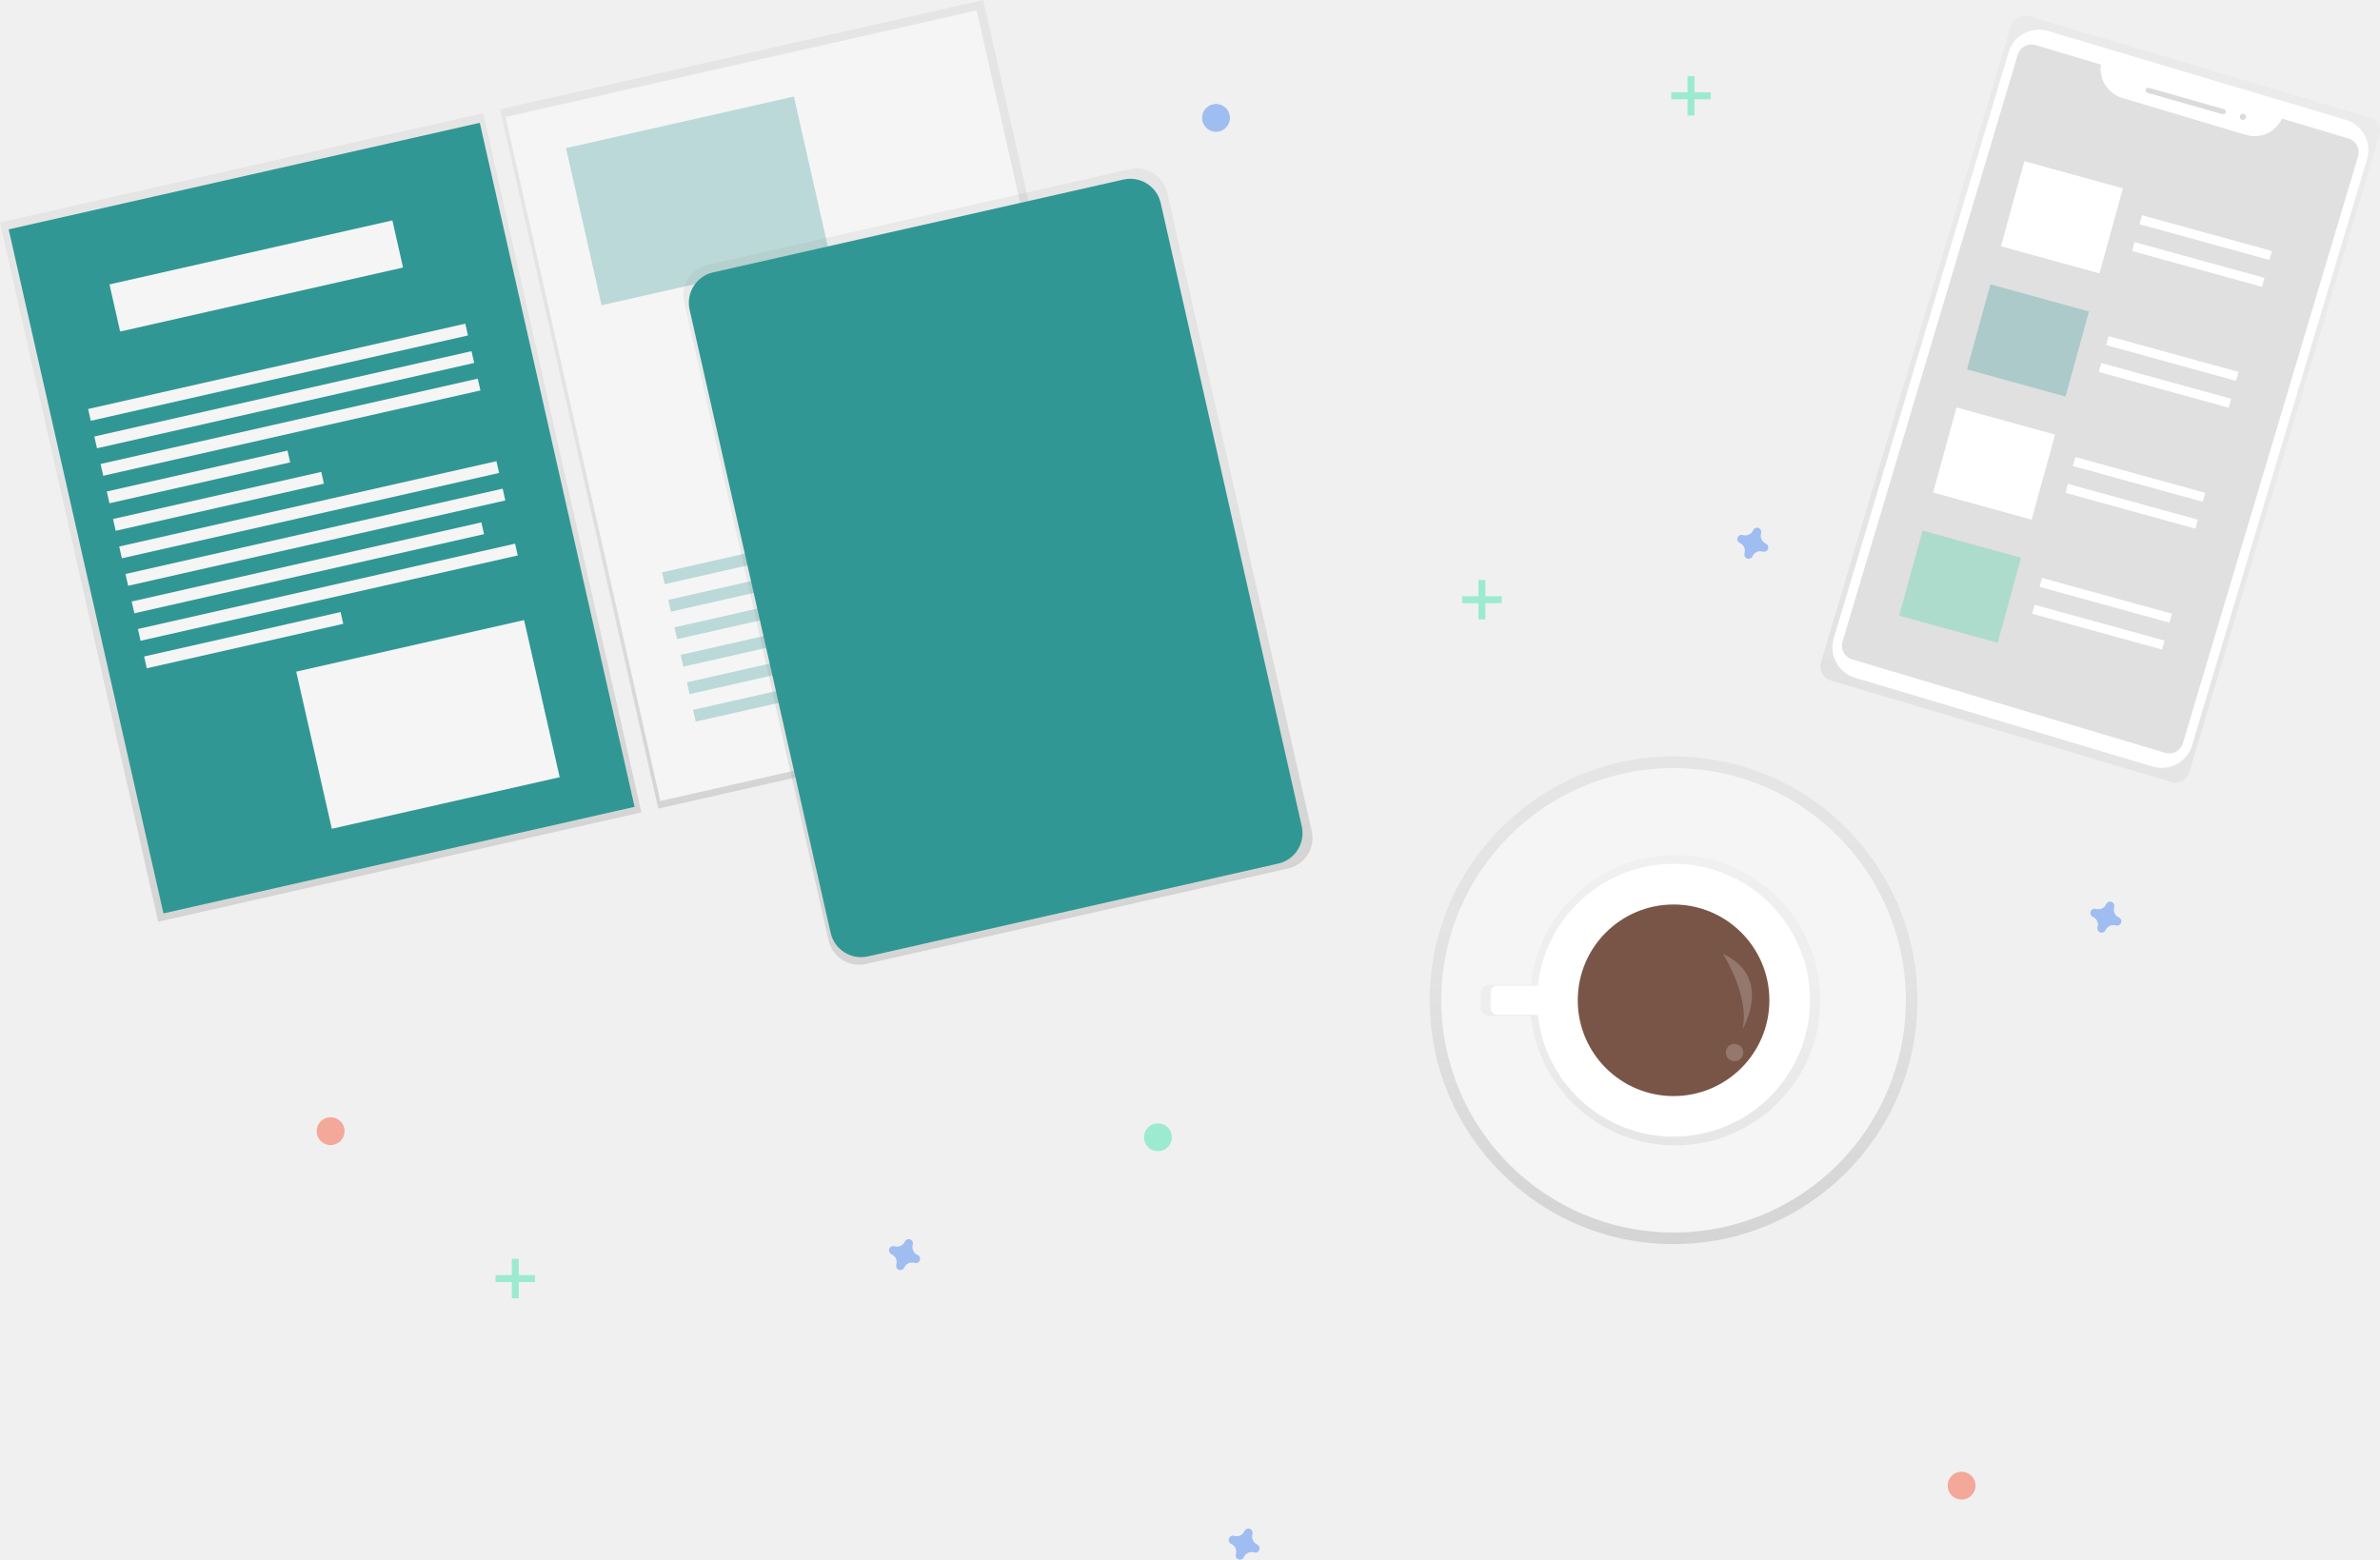
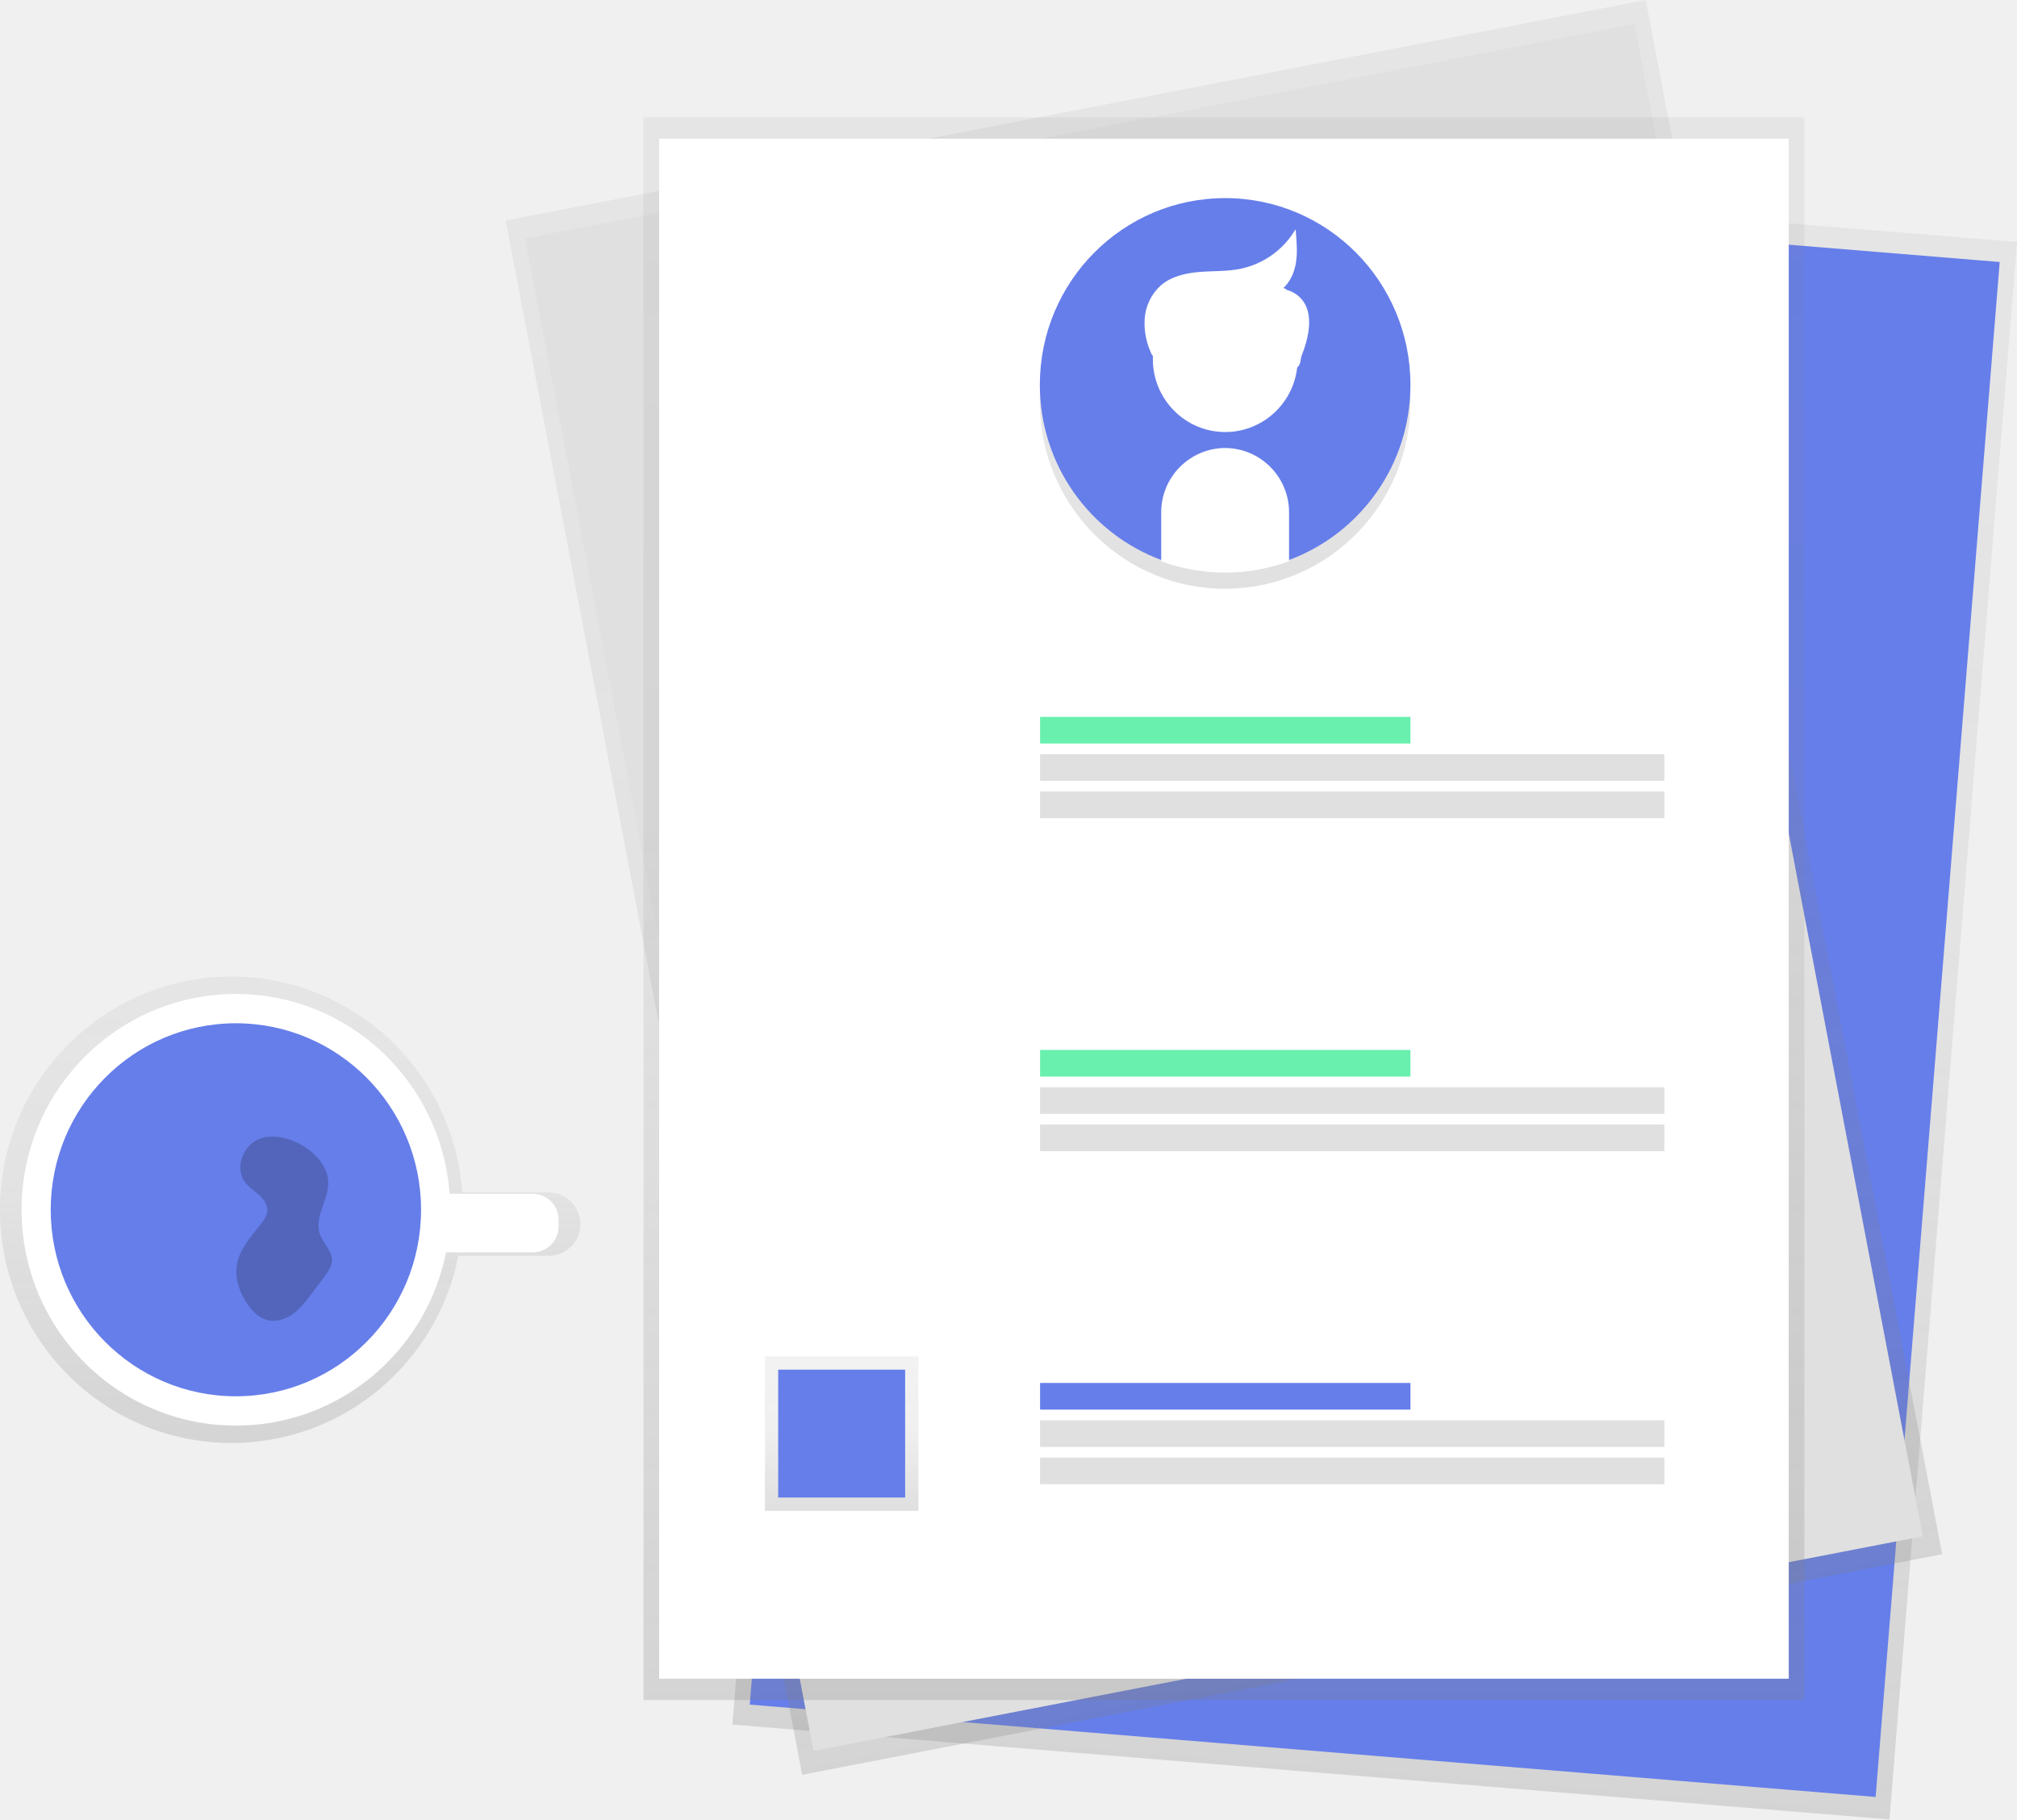
- <svg xmlns="http://www.w3.org/2000/svg" xmlns:xlink="http://www.w3.org/1999/xlink" id="e66d77ca-31e8-442d-a5de-b801817c4280" data-name="Layer 1" width="1024.7" height="671.65" viewBox="0 0 1024.7 671.65">
+ <svg xmlns="http://www.w3.org/2000/svg" xmlns:xlink="http://www.w3.org/1999/xlink" id="062a65d4-6310-416e-8fb8-777315adf84b" data-name="Layer 1" width="853.53" height="770" viewBox="0 0 853.53 770">
  <defs>
-     <linearGradient id="a374d817-ded2-4154-8f0a-fb69bb0241af" x1="720.55" y1="535.76" x2="720.55" y2="325.76" gradientUnits="userSpaceOnUse">
+     <linearGradient id="7db19e5e-7cc3-41df-8a16-c81cf46c1195" x1="758.38" y1="801.59" x2="758.38" y2="131.56" gradientTransform="translate(-136.27 -110.44) rotate(4.65)" gradientUnits="userSpaceOnUse">
      <stop offset="0" stop-color="gray" stop-opacity="0.25" />
      <stop offset="0.54" stop-color="gray" stop-opacity="0.12" />
      <stop offset="1" stop-color="gray" stop-opacity="0.1" />
    </linearGradient>
-     <linearGradient id="fd39efba-8078-41b8-857e-e17431406f47" x1="798.2" y1="607.44" x2="798.2" y2="482.44" xlink:href="#a374d817-ded2-4154-8f0a-fb69bb0241af" />
-     <linearGradient id="b2bf7fa1-65c2-4695-aeca-af8d6fc55ae3" x1="232.99" y1="451.99" x2="232.99" y2="143.26" gradientTransform="translate(-7.27 39.37)" xlink:href="#a374d817-ded2-4154-8f0a-fb69bb0241af" />
-     <linearGradient id="a8abeec4-29f5-4a5c-9a38-56f560b9b0a3" x1="453.72" y1="451.99" x2="453.72" y2="143.26" gradientTransform="translate(-12.71 -9.36)" xlink:href="#a374d817-ded2-4154-8f0a-fb69bb0241af" />
-     <linearGradient id="af3e6cbd-120e-45f3-bb1d-3967e91ae903" x1="512.72" y1="536.99" x2="512.72" y2="228.26" gradientTransform="translate(4.6 -24.48)" xlink:href="#a374d817-ded2-4154-8f0a-fb69bb0241af" />
-     <linearGradient id="ad46d94a-2a5e-454e-b2ea-f38dffec9c1a" x1="922.12" y1="409.21" x2="1052.98" y2="100.2" gradientTransform="translate(1246.61 -701.51) rotate(90)" xlink:href="#a374d817-ded2-4154-8f0a-fb69bb0241af" />
+     <linearGradient id="87908c47-1c47-4a2f-b745-20cb7009bb75" x1="685.97" y1="797.2" x2="685.97" y2="126.94" gradientTransform="translate(-242.89 51.18) rotate(-10.87)" xlink:href="#7db19e5e-7cc3-41df-8a16-c81cf46c1195" />
+     <linearGradient id="f482b758-09b8-4320-b57c-ecd1bdf3658e" x1="517.93" y1="719.46" x2="517.93" y2="49.68" gradientTransform="matrix(1, 0, 0, 1, 0, 0)" xlink:href="#7db19e5e-7cc3-41df-8a16-c81cf46c1195" />
+     <linearGradient id="720977dd-28dd-4cd1-b9d4-02f8d793e7ce" x1="553.48" y1="380.79" x2="559.93" y2="535.01" gradientTransform="matrix(-1, 0.01, -0.01, -1, 1253.94, 688.13)" gradientUnits="userSpaceOnUse">
+       <stop offset="0" stop-opacity="0.12" />
+       <stop offset="0.55" stop-opacity="0.09" />
+       <stop offset="1" stop-opacity="0.02" />
+     </linearGradient>
+     <linearGradient id="e8979000-d63e-4fe0-8af1-0dfdd65d3420" x1="356.17" y1="639.4" x2="356.17" y2="574" gradientTransform="matrix(1, 0, 0, 1, 0, 0)" xlink:href="#7db19e5e-7cc3-41df-8a16-c81cf46c1195" />
+     <linearGradient id="3889af47-bc7c-4009-b8ee-af9d60c73d61" x1="296" y1="675.66" x2="296" y2="478.3" gradientTransform="matrix(1, 0, 0, 1, 0, 0)" xlink:href="#7db19e5e-7cc3-41df-8a16-c81cf46c1195" />
  </defs>
-   <circle cx="720.55" cy="430.76" r="105" fill="url(#a374d817-ded2-4154-8f0a-fb69bb0241af)" />
-   <circle cx="720.55" cy="430.76" r="100" fill="#f5f5f5" />
-   <g opacity="0.5">
-     <path d="M811,482.47a62.52,62.52,0,0,0-64.27,55.82h-18a3.64,3.64,0,0,0-3.64,3.64v6a3.65,3.65,0,0,0,3.64,3.65h18A62.5,62.5,0,1,0,811,482.47Z" transform="translate(-87.65 -114.18)" fill="url(#fd39efba-8078-41b8-857e-e17431406f47)" />
-   </g>
-   <path d="M810.19,486.22a58.75,58.75,0,0,0-60.41,52.47H732.36a2.91,2.91,0,0,0-2.91,2.91v6.67a2.91,2.91,0,0,0,2.91,2.92h17.42a58.75,58.75,0,1,0,60.41-65Z" transform="translate(-87.65 -114.18)" fill="#fff" />
-   <circle cx="720.55" cy="430.76" r="41.25" fill="#795548" />
-   <path d="M829.45,524.94s11.77,18.28,8.4,32.5C837.85,557.44,851.3,535.09,829.45,524.94Z" transform="translate(-87.65 -114.18)" fill="#fff" opacity="0.2" />
-   <circle cx="746.8" cy="453.26" r="3.75" fill="#fff" opacity="0.2" />
-   <rect x="119.09" y="182.63" width="213.27" height="308.72" transform="translate(-156.47 -56.04) rotate(-12.75)" fill="url(#b2bf7fa1-65c2-4695-aeca-af8d6fc55ae3)" />
-   <rect x="334.38" y="133.91" width="213.27" height="308.72" transform="translate(-140.4 -9.72) rotate(-12.75)" fill="url(#a8abeec4-29f5-4a5c-9a38-56f560b9b0a3)" />
-   <rect x="122.15" y="186.27" width="207.97" height="302.01" transform="translate(-156.52 -55.94) rotate(-12.75)" fill="#319795" />
-   <rect x="336.06" y="137.86" width="207.97" height="302.01" transform="translate(-140.56 -9.92) rotate(-12.75)" fill="#f5f5f5" />
-   <rect x="135.55" y="222.61" width="124.88" height="20.81" transform="translate(-134.2 -64.73) rotate(-12.75)" fill="#f5f5f5" />
-   <rect x="124.12" y="271.86" width="166.5" height="5.2" transform="translate(-143.12 -61.63) rotate(-12.75)" fill="#f5f5f5" />
-   <rect x="126.8" y="283.7" width="166.5" height="5.2" transform="translate(-145.67 -60.75) rotate(-12.75)" fill="#f5f5f5" />
-   <rect x="129.48" y="295.54" width="166.5" height="5.2" transform="translate(-148.21 -59.87) rotate(-12.75)" fill="#f5f5f5" />
-   <rect x="133.23" y="316.95" width="79.78" height="5.2" transform="translate(-153.92 -68.08) rotate(-12.75)" fill="#f5f5f5" />
-   <rect x="135.76" y="327.46" width="91.92" height="5.2" transform="translate(-156.02 -65.92) rotate(-12.75)" fill="#f5f5f5" />
-   <rect x="137.52" y="331.07" width="166.5" height="5.2" transform="translate(-155.86 -57.21) rotate(-12.75)" fill="#f5f5f5" />
-   <rect x="140.2" y="342.91" width="166.5" height="5.2" transform="translate(-158.4 -56.33) rotate(-12.75)" fill="#f5f5f5" />
-   <rect x="143.03" y="356.09" width="154.36" height="5.2" transform="translate(-161.39 -56.72) rotate(-12.75)" fill="#f5f5f5" />
-   <rect x="145.56" y="366.59" width="166.5" height="5.2" transform="translate(-163.5 -54.56) rotate(-12.75)" fill="#f5f5f5" />
-   <rect x="149.22" y="387.24" width="86.72" height="5.2" transform="translate(-168.95 -62.05) rotate(-12.75)" fill="#f5f5f5" />
-   <rect x="372.13" y="350.43" width="91.92" height="5.2" transform="translate(-155.26 -13.18) rotate(-12.75)" fill="#319795" opacity="0.3" />
-   <rect x="373.89" y="354.04" width="166.5" height="5.2" transform="translate(-155.1 -4.47) rotate(-12.75)" fill="#319795" opacity="0.3" />
-   <rect x="376.57" y="365.88" width="166.5" height="5.2" transform="translate(-157.64 -3.59) rotate(-12.75)" fill="#319795" opacity="0.3" />
-   <rect x="379.4" y="379.06" width="154.36" height="5.2" transform="translate(-160.63 -3.98) rotate(-12.75)" fill="#319795" opacity="0.3" />
-   <rect x="381.93" y="389.56" width="166.5" height="5.2" transform="translate(-162.74 -1.82) rotate(-12.75)" fill="#319795" opacity="0.3" />
-   <rect x="385.59" y="410.21" width="86.72" height="5.2" transform="translate(-168.19 -9.31) rotate(-12.75)" fill="#319795" opacity="0.3" />
-   <rect x="221.62" y="391.43" width="100.59" height="69.38" transform="translate(-175 -43.64) rotate(-12.75)" fill="#f5f5f5" />
-   <rect x="337.76" y="165.98" width="100.59" height="69.38" transform="translate(-122.37 -23.57) rotate(-12.75)" fill="#319795" opacity="0.3" />
-   <rect x="433.79" y="236.72" width="100.59" height="69.38" transform="translate(-135.62 -0.63) rotate(-12.75)" fill="#319795" opacity="0.3" />
-   <rect x="410.68" y="203.79" width="213.27" height="308.72" rx="13.44" transform="translate(-153.95 8.85) rotate(-12.75)" fill="url(#af3e6cbd-120e-45f3-bb1d-3967e91ae903)" />
-   <rect x="412.36" y="207.74" width="207.97" height="302.01" rx="13.44" transform="translate(-154.1 8.65) rotate(-12.75)" fill="#319795" />
-   <g opacity="0.5">
-     <rect x="220.35" y="542.11" width="3" height="17" fill="#47e6b1" />
-     <rect x="308" y="656.29" width="3" height="17" transform="translate(886.64 241.11) rotate(90)" fill="#47e6b1" />
-   </g>
-   <g opacity="0.5">
-     <rect x="726.55" y="32.76" width="3" height="17" fill="#47e6b1" />
-     <rect x="814.2" y="146.94" width="3" height="17" transform="translate(883.49 -774.44) rotate(90)" fill="#47e6b1" />
-   </g>
-   <g opacity="0.5">
-     <rect x="636.55" y="249.76" width="3" height="17" fill="#47e6b1" />
-     <rect x="724.2" y="363.94" width="3" height="17" transform="translate(1010.49 -467.44) rotate(90)" fill="#47e6b1" />
-   </g>
-   <g opacity="0.5">
-     <rect x="894.15" y="288.76" width="3" height="17" fill="#47e6b1" />
-     <rect x="981.8" y="402.94" width="3" height="17" transform="translate(1307.08 -686.03) rotate(90)" fill="#47e6b1" />
-   </g>
-   <path d="M482.69,654.59a3.68,3.68,0,0,1-2.05-4.44,1.15,1.15,0,0,0,.08-.41h0a1.84,1.84,0,0,0-3.31-1.22h0a2.53,2.53,0,0,0-.2.36,3.67,3.67,0,0,1-4.44,2,1.86,1.86,0,0,0-.41-.08h0a1.84,1.84,0,0,0-1.22,3.31h0a1.88,1.88,0,0,0,.36.21,3.67,3.67,0,0,1,2.05,4.44,1.89,1.89,0,0,0-.08.4h0a1.84,1.84,0,0,0,3.31,1.23h0a1.9,1.9,0,0,0,.2-.37,3.68,3.68,0,0,1,4.45-2,1.77,1.77,0,0,0,.4.08h0a1.84,1.84,0,0,0,1.22-3.31h0A1.62,1.62,0,0,0,482.69,654.59Z" transform="translate(-87.65 -114.18)" fill="#4d8af0" opacity="0.5" />
-   <path d="M628.89,779.24a3.68,3.68,0,0,1-2-4.44,1.86,1.86,0,0,0,.08-.41h0a1.84,1.84,0,0,0-3.31-1.22h0a1.82,1.82,0,0,0-.2.36,3.66,3.66,0,0,1-4.44,2.05,2,2,0,0,0-.41-.08h0a1.84,1.84,0,0,0-1.22,3.31h0a1.62,1.62,0,0,0,.36.21,3.68,3.68,0,0,1,2,4.44,1.86,1.86,0,0,0-.08.41h0a1.84,1.84,0,0,0,3.31,1.22h0a1.65,1.65,0,0,0,.2-.37,3.67,3.67,0,0,1,4.44-2,2,2,0,0,0,.41.08h0a1.84,1.84,0,0,0,1.22-3.31h0A1.62,1.62,0,0,0,628.89,779.24Z" transform="translate(-87.65 -114.18)" fill="#4d8af0" opacity="0.5" />
-   <path d="M847.89,348.24a3.68,3.68,0,0,1-2-4.44,1.86,1.86,0,0,0,.08-.41h0a1.84,1.84,0,0,0-3.31-1.22h0a1.82,1.82,0,0,0-.2.36,3.66,3.66,0,0,1-4.44,2.05,2,2,0,0,0-.41-.08h0a1.84,1.84,0,0,0-1.22,3.31h0a1.62,1.62,0,0,0,.36.21,3.68,3.68,0,0,1,2,4.44,1.86,1.86,0,0,0-.08.41h0a1.84,1.84,0,0,0,3.31,1.22h0a1.65,1.65,0,0,0,.2-.37,3.67,3.67,0,0,1,4.44-2,2,2,0,0,0,.41.08h0a1.84,1.84,0,0,0,1.22-3.31h0A1.62,1.62,0,0,0,847.89,348.24Z" transform="translate(-87.65 -114.18)" fill="#4d8af0" opacity="0.5" />
-   <path d="M999.89,509.24a3.68,3.68,0,0,1-2-4.44,1.86,1.86,0,0,0,.08-.41h0a1.84,1.84,0,0,0-3.31-1.22h0a1.82,1.82,0,0,0-.2.36,3.66,3.66,0,0,1-4.44,2.05,2,2,0,0,0-.41-.08h0a1.84,1.84,0,0,0-1.22,3.31h0a1.62,1.62,0,0,0,.36.21,3.68,3.68,0,0,1,2,4.44,1.86,1.86,0,0,0-.08.41h0a1.84,1.84,0,0,0,3.31,1.22h0a1.65,1.65,0,0,0,.2-.37,3.67,3.67,0,0,1,4.44-2,2,2,0,0,0,.41.08h0a1.84,1.84,0,0,0,1.22-3.31h0A1.62,1.62,0,0,0,999.89,509.24Z" transform="translate(-87.65 -114.18)" fill="#4d8af0" opacity="0.5" />
-   <circle cx="142.35" cy="487.11" r="6" fill="#f55f44" opacity="0.5" />
-   <circle cx="523.55" cy="50.76" r="6" fill="#4d8af0" opacity="0.5" />
-   <circle cx="498.55" cy="489.76" r="6" fill="#47e6b1" opacity="0.5" />
-   <circle cx="844.55" cy="639.76" r="6" fill="#f55f44" opacity="0.5" />
-   <g opacity="0.5">
-     <path d="M848.9,203.3h286a6.29,6.29,0,0,1,6.29,6.29V362.51a6.29,6.29,0,0,1-6.29,6.29h-286a6.28,6.28,0,0,1-6.28-6.28V209.58A6.29,6.29,0,0,1,848.9,203.3Z" transform="translate(346.54 1040.57) rotate(-73.39)" fill="url(#ad46d94a-2a5e-454e-b2ea-f38dffec9c1a)" />
-   </g>
-   <rect x="911.41" y="140.66" width="161.02" height="290.64" rx="13.64" transform="translate(35.53 -385.86) rotate(16.61)" fill="#fff" />
-   <path d="M1070.15,165.27a13,13,0,0,1-15.5,7l-53.29-15.91A13.05,13.05,0,0,1,992.2,142L964,133.59a6.13,6.13,0,0,0-7.61,4.11L880.92,390.53a6.11,6.11,0,0,0,4.12,7.6l134.84,40.24a6.11,6.11,0,0,0,7.6-4.11l75.44-252.83a6.1,6.1,0,0,0-4.11-7.6Z" transform="translate(-87.65 -114.18)" fill="#e0e0e0" />
-   <rect x="1010.74" y="156.59" width="35.88" height="2.24" rx="1.12" transform="translate(-5.15 -389.83) rotate(15.89)" fill="#dbdbdb" />
-   <circle cx="965.68" cy="50.32" r="1.35" fill="#dbdbdb" />
-   <rect x="953.4" y="188.74" width="44" height="38" transform="translate(2.54 -365.73) rotate(15.4)" fill="#fff" />
-   <rect x="938.79" y="241.77" width="44" height="38" transform="translate(16.09 -359.95) rotate(15.4)" fill="#319795" opacity="0.3" />
-   <rect x="924.19" y="294.79" width="44" height="38" transform="translate(29.65 -354.17) rotate(15.4)" fill="#fff" />
-   <rect x="909.58" y="347.82" width="44" height="38" transform="translate(43.2 -348.39) rotate(15.4)" fill="#3ad29f" opacity="0.3" />
-   <rect x="1008.3" y="214.49" width="58" height="4" transform="translate(7.08 -381.86) rotate(15.4)" fill="#fff" />
-   <rect x="1005.11" y="226.06" width="58" height="4" transform="translate(10.04 -380.6) rotate(15.4)" fill="#fff" />
-   <rect x="993.96" y="266.56" width="58" height="4" transform="translate(20.39 -376.18) rotate(15.4)" fill="#fff" />
-   <rect x="990.77" y="278.12" width="58" height="4" transform="translate(23.35 -374.92) rotate(15.4)" fill="#fff" />
-   <rect x="979.62" y="318.62" width="58" height="4" transform="translate(33.7 -370.5) rotate(15.4)" fill="#fff" />
-   <rect x="976.43" y="330.19" width="58" height="4" transform="translate(36.66 -369.24) rotate(15.4)" fill="#fff" />
-   <rect x="965.28" y="370.68" width="58" height="4" transform="translate(47.01 -364.83) rotate(15.4)" fill="#fff" />
-   <rect x="962.09" y="382.25" width="58" height="4" transform="translate(49.97 -363.56) rotate(15.4)" fill="#fff" />
+   <polygon points="799.57 770 309.95 729.85 363.91 62.28 853.53 102.43 799.57 770" fill="url(#7db19e5e-7cc3-41df-8a16-c81cf46c1195)" />
+   <polygon points="793.7 760.47 317.27 721.39 369.78 71.81 846.21 110.88 793.7 760.47" fill="#667eea" />
+   <polygon points="821.86 657.75 339.44 751.09 214 93.34 696.42 0 821.86 657.75" fill="url(#87908c47-1c47-4a2f-b745-20cb7009bb75)" />
+   <polygon points="813.67 650.15 344.25 740.98 222.19 100.94 691.61 10.12 813.67 650.15" fill="#e0e0e0" />
+   <rect x="272.31" y="49.68" width="491.24" height="669.78" fill="url(#f482b758-09b8-4320-b57c-ecd1bdf3658e)" />
+   <rect x="278.93" y="58.7" width="478.01" height="651.73" fill="#fff" />
+   <path d="M613.25,236.15c.52,43.61,36.05,78.54,79.35,78s78-36.31,77.46-79.93a79,79,0,0,0-52.75-73.69l.24,20.34A26.73,26.73,0,0,1,691.32,208h0a26.72,26.72,0,0,1-26.87-26.42l-.24-20.34A79,79,0,0,0,613.25,236.15Z" transform="translate(-173.24 -65)" fill="url(#720977dd-28dd-4cd1-b9d4-02f8d793e7ce)" />
+   <path d="M770.09,227.84c0-43.62-35.1-79-78.41-79s-78.41,35.36-78.41,79a79,79,0,0,0,51.86,74.33V281.83a26.72,26.72,0,0,1,26.55-26.74h0a26.72,26.72,0,0,1,26.55,26.74v20.35A79,79,0,0,0,770.09,227.84Z" transform="translate(-173.24 -65)" fill="#667eea" />
+   <ellipse cx="518.49" cy="151.98" rx="30.14" ry="30.36" fill="#fff" stroke="#fff" stroke-miterlimit="10" />
+   <path d="M691.68,255.09h0a26.72,26.72,0,0,0-26.55,26.74v20.35a78.17,78.17,0,0,0,53.1,0V281.83A26.72,26.72,0,0,0,691.68,255.09Z" transform="translate(-173.24 -65)" fill="#fff" stroke="#fff" stroke-miterlimit="10" />
+   <path d="M661.33,215.3A29.63,29.63,0,0,1,658.12,200a20.48,20.48,0,0,1,6.68-13.85c4.39-3.77,10.34-5.1,16.09-5.56s11.58-.18,17.24-1.31a36,36,0,0,0,23-15.72c.36,4.45.72,9-.13,13.36s-3.09,8.7-6.87,11c4.58-2.13,4.08,2.87,3.09,5.86,2.27,2.76,7.78,3.22,8.06,6.79s.23,7.26-1.15,10.55.1,9.1-3.44,9.35" transform="translate(-173.24 -65)" fill="#fff" stroke="#fff" stroke-miterlimit="10" />
+   <path d="M715.81,187.26s21,1.85,6.06,33.29" transform="translate(-173.24 -65)" fill="#fff" />
+   <rect x="323.71" y="574" width="64.93" height="65.4" fill="url(#e8979000-d63e-4fe0-8af1-0dfdd65d3420)" />
+   <rect x="329.3" y="579.64" width="53.73" height="54.12" fill="#667eea" />
+   <rect x="440.13" y="303.38" width="156.72" height="11.28" fill="#69f0ae" />
+   <rect x="440.13" y="319.17" width="264.19" height="11.28" fill="#e0e0e0" />
+   <rect x="440.13" y="334.95" width="264.19" height="11.28" fill="#e0e0e0" />
+   <rect x="440.13" y="444.33" width="156.72" height="11.28" fill="#69f0ae" />
+   <rect x="440.13" y="460.11" width="264.19" height="11.28" fill="#e0e0e0" />
+   <rect x="440.13" y="475.9" width="264.19" height="11.28" fill="#e0e0e0" />
+   <rect x="440.13" y="585.27" width="156.72" height="11.28" fill="#667eea" />
+   <rect x="440.13" y="601.06" width="264.19" height="11.28" fill="#e0e0e0" />
+   <rect x="440.13" y="616.85" width="264.19" height="11.28" fill="#e0e0e0" />
+   <path d="M405.46,569.67H368.88c-3.72-51.08-46-91.37-97.67-91.37-54.11,0-98,44.18-98,98.68s43.86,98.68,98,98.68c47.48,0,87.06-34,96-79.19h38.21a13.4,13.4,0,0,0,0-26.8Z" transform="translate(-173.24 -65)" fill="url(#3889af47-bc7c-4009-b8ee-af9d60c73d61)" />
+   <path d="M273.05,485.65c-50.08,0-90.68,40.89-90.68,91.33s40.6,91.33,90.68,91.33,90.68-40.89,90.68-91.33S323.13,485.65,273.05,485.65Zm0,169.14c-42.66,0-77.24-34.83-77.24-77.8s34.58-77.8,77.24-77.8S350.29,534,350.29,577,315.71,654.78,273.05,654.78Z" transform="translate(-173.24 -65)" fill="#fff" />
+   <path d="M182.66,505.22h42.73a11,11,0,0,1,11,11V519a11,11,0,0,1-11,11H182.66a0,0,0,0,1,0,0V505.22A0,0,0,0,1,182.66,505.22Z" fill="#fff" />
+   <ellipse cx="99.82" cy="511.98" rx="78.36" ry="78.93" fill="#667eea" />
+   <path d="M281.81,547.55c-6.11,3.2-9.06,12-5,17.62,1.62,2.23,4,3.71,6.07,5.55s3.82,4.41,3.46,7.15a10,10,0,0,1-2.25,4.51c-4.11,5.44-9.18,10.61-10.51,17.31-1.2,6.08,1,12.44,4.58,17.49,2,2.87,4.69,5.53,8.08,6.45,3.75,1,7.81-.32,11-2.61s5.54-5.45,7.88-8.56l5.45-7.24c1.49-2,3-4.13,3.16-6.61.19-4.26-3.8-7.45-5.16-11.48-2.52-7.48,4.43-15.21,3.5-23.06C310.64,552.21,292.34,542,281.81,547.55Z" transform="translate(-173.24 -65)" opacity="0.2" />
</svg>
